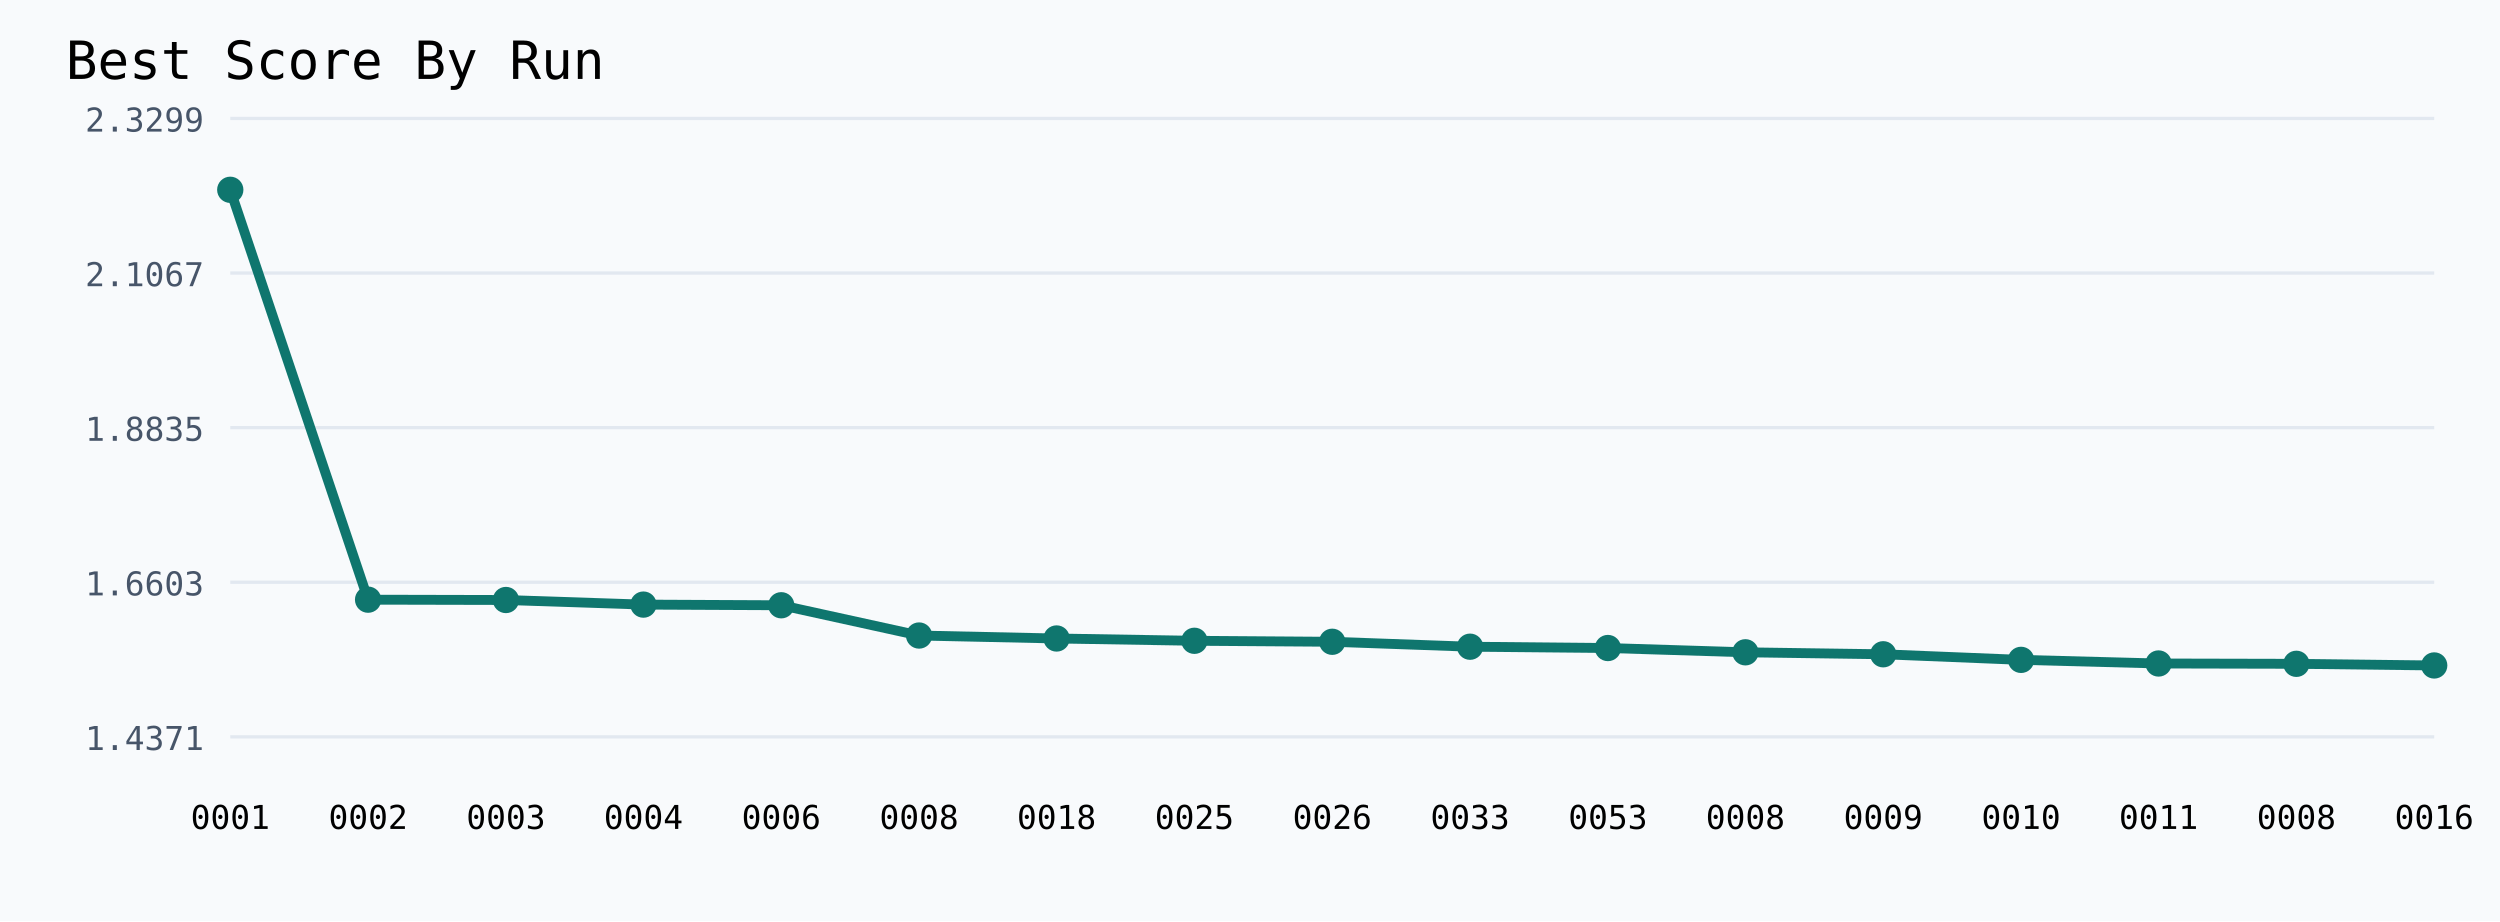
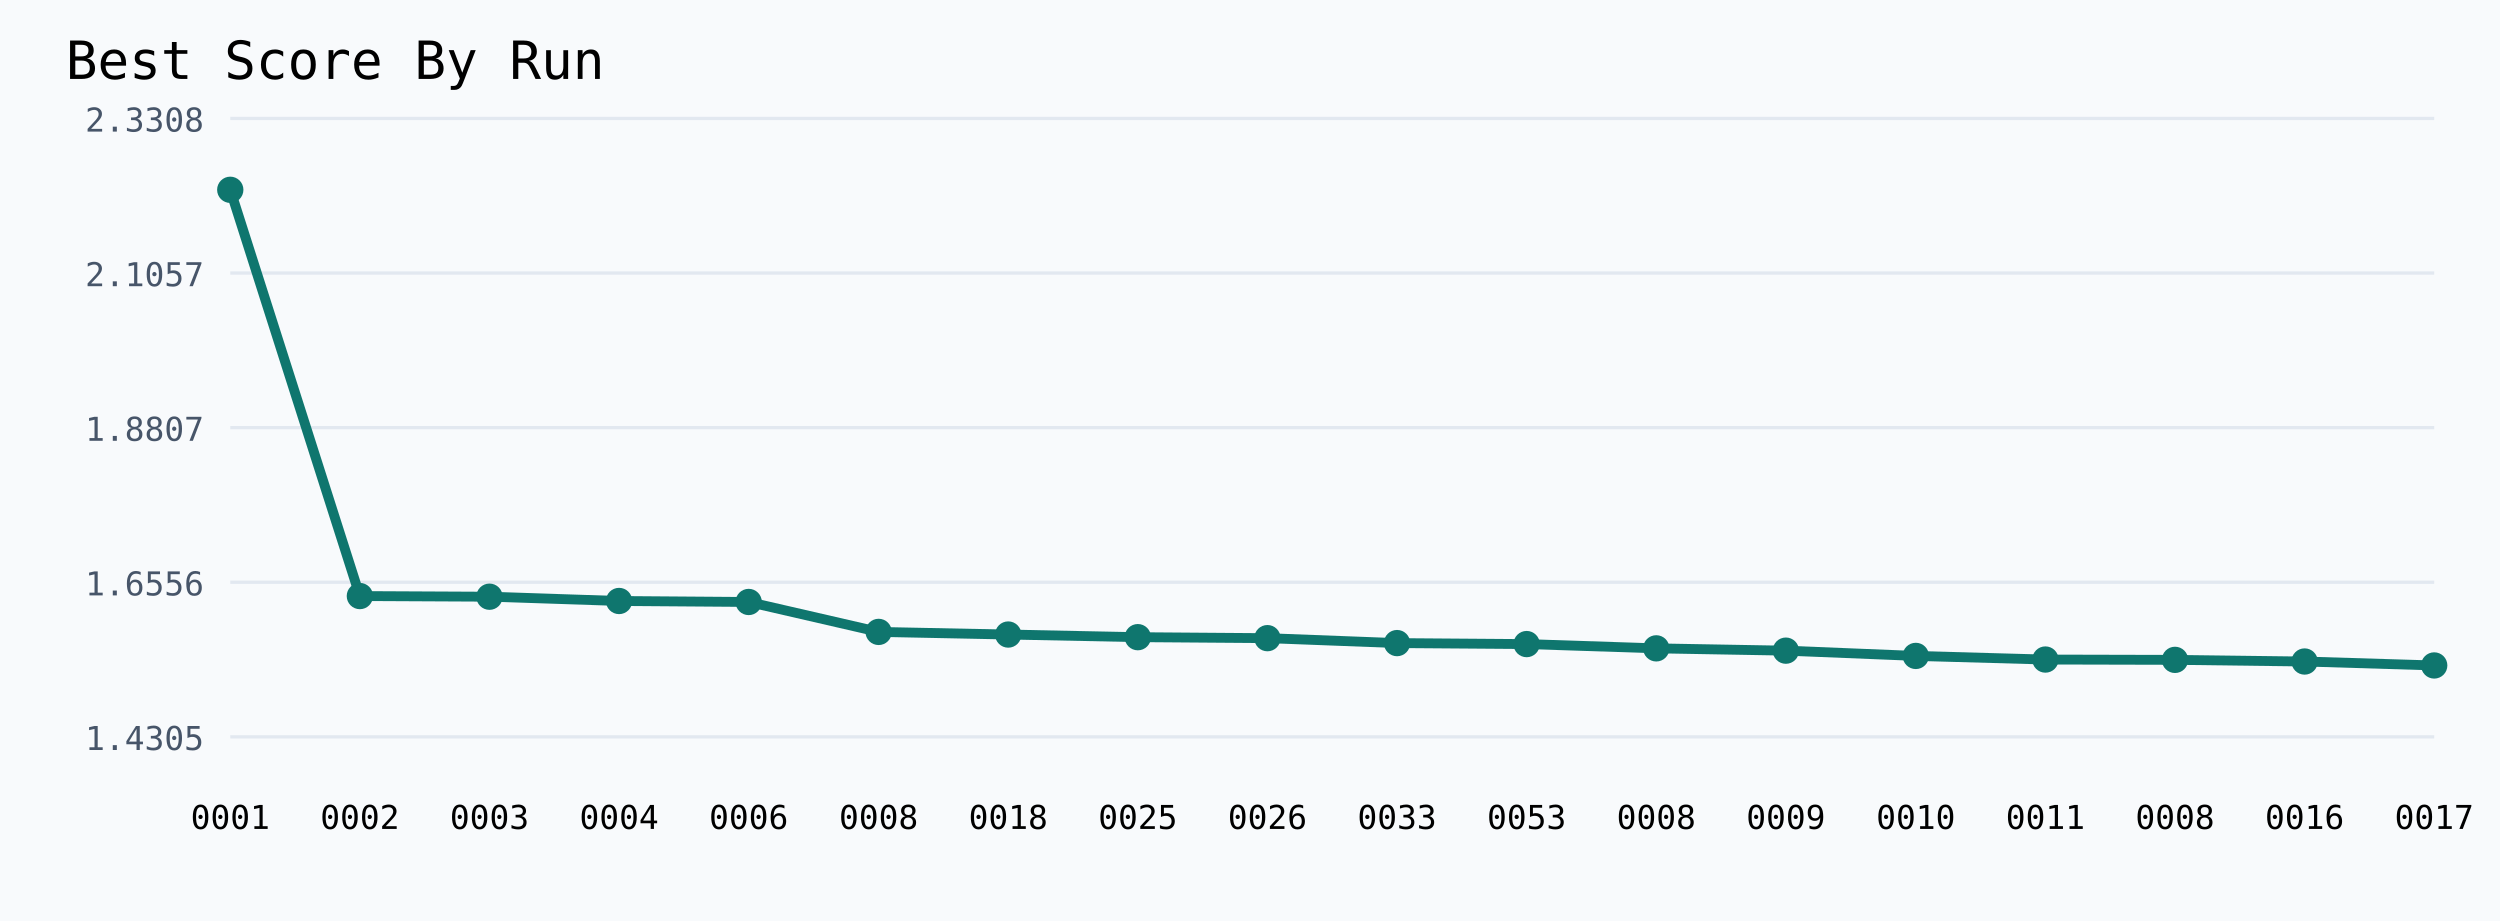
<svg xmlns="http://www.w3.org/2000/svg" width="760" height="280">
  <rect width="100%" height="100%" fill="#f8fafc" />
  <text x="20" y="24" font-family="monospace" font-size="16">Best Score By Run</text>
  <line x1="70" y1="36.0" x2="740" y2="36.0" stroke="#e2e8f0" />
-   <text x="62" y="40.0" text-anchor="end" font-family="monospace" font-size="10" fill="#475569">2.3299</text>
+   <text x="62" y="40.0" text-anchor="end" font-family="monospace" font-size="10" fill="#475569">2.3308</text>
  <line x1="70" y1="83.0" x2="740" y2="83.0" stroke="#e2e8f0" />
-   <text x="62" y="87.0" text-anchor="end" font-family="monospace" font-size="10" fill="#475569">2.1067</text>
+   <text x="62" y="87.0" text-anchor="end" font-family="monospace" font-size="10" fill="#475569">2.1057</text>
  <line x1="70" y1="130.0" x2="740" y2="130.0" stroke="#e2e8f0" />
-   <text x="62" y="134.0" text-anchor="end" font-family="monospace" font-size="10" fill="#475569">1.8835</text>
+   <text x="62" y="134.0" text-anchor="end" font-family="monospace" font-size="10" fill="#475569">1.8807</text>
  <line x1="70" y1="177.0" x2="740" y2="177.0" stroke="#e2e8f0" />
-   <text x="62" y="181.0" text-anchor="end" font-family="monospace" font-size="10" fill="#475569">1.6603</text>
+   <text x="62" y="181.0" text-anchor="end" font-family="monospace" font-size="10" fill="#475569">1.6556</text>
  <line x1="70" y1="224.0" x2="740" y2="224.0" stroke="#e2e8f0" />
-   <text x="62" y="228.0" text-anchor="end" font-family="monospace" font-size="10" fill="#475569">1.4371</text>
-   <polyline fill="none" stroke="#0f766e" stroke-width="3" points="70.0,57.7 111.9,182.3 153.8,182.4 195.6,183.8 237.5,184.0 279.4,193.2 321.2,194.1 363.1,194.8 405.0,195.1 446.9,196.6 488.8,197.0 530.6,198.3 572.5,198.9 614.4,200.6 656.2,201.7 698.1,201.8 740.0,202.3" />
+   <text x="62" y="228.0" text-anchor="end" font-family="monospace" font-size="10" fill="#475569">1.4305</text>
+   <polyline fill="none" stroke="#0f766e" stroke-width="3" points="70.0,57.7 109.4,181.2 148.8,181.4 188.2,182.7 227.6,183.0 267.1,192.1 306.5,192.9 345.9,193.7 385.3,194.0 424.7,195.5 464.1,195.8 503.5,197.1 542.9,197.8 582.4,199.4 621.8,200.5 661.2,200.6 700.6,201.1 740.0,202.3" />
  <circle cx="70.0" cy="57.7" r="4" fill="#0f766e" />
  <text x="70.0" y="252" text-anchor="middle" font-family="monospace" font-size="10">0001</text>
-   <circle cx="111.9" cy="182.3" r="4" fill="#0f766e" />
-   <text x="111.9" y="252" text-anchor="middle" font-family="monospace" font-size="10">0002</text>
-   <circle cx="153.8" cy="182.4" r="4" fill="#0f766e" />
-   <text x="153.8" y="252" text-anchor="middle" font-family="monospace" font-size="10">0003</text>
-   <circle cx="195.6" cy="183.8" r="4" fill="#0f766e" />
-   <text x="195.6" y="252" text-anchor="middle" font-family="monospace" font-size="10">0004</text>
-   <circle cx="237.5" cy="184.0" r="4" fill="#0f766e" />
-   <text x="237.5" y="252" text-anchor="middle" font-family="monospace" font-size="10">0006</text>
-   <circle cx="279.4" cy="193.2" r="4" fill="#0f766e" />
-   <text x="279.4" y="252" text-anchor="middle" font-family="monospace" font-size="10">0008</text>
-   <circle cx="321.2" cy="194.1" r="4" fill="#0f766e" />
-   <text x="321.2" y="252" text-anchor="middle" font-family="monospace" font-size="10">0018</text>
-   <circle cx="363.1" cy="194.8" r="4" fill="#0f766e" />
-   <text x="363.1" y="252" text-anchor="middle" font-family="monospace" font-size="10">0025</text>
-   <circle cx="405.0" cy="195.1" r="4" fill="#0f766e" />
-   <text x="405.0" y="252" text-anchor="middle" font-family="monospace" font-size="10">0026</text>
-   <circle cx="446.9" cy="196.6" r="4" fill="#0f766e" />
-   <text x="446.9" y="252" text-anchor="middle" font-family="monospace" font-size="10">0033</text>
-   <circle cx="488.8" cy="197.0" r="4" fill="#0f766e" />
-   <text x="488.8" y="252" text-anchor="middle" font-family="monospace" font-size="10">0053</text>
-   <circle cx="530.6" cy="198.3" r="4" fill="#0f766e" />
-   <text x="530.6" y="252" text-anchor="middle" font-family="monospace" font-size="10">0008</text>
-   <circle cx="572.5" cy="198.9" r="4" fill="#0f766e" />
-   <text x="572.5" y="252" text-anchor="middle" font-family="monospace" font-size="10">0009</text>
-   <circle cx="614.4" cy="200.6" r="4" fill="#0f766e" />
-   <text x="614.4" y="252" text-anchor="middle" font-family="monospace" font-size="10">0010</text>
-   <circle cx="656.2" cy="201.7" r="4" fill="#0f766e" />
-   <text x="656.2" y="252" text-anchor="middle" font-family="monospace" font-size="10">0011</text>
-   <circle cx="698.1" cy="201.8" r="4" fill="#0f766e" />
-   <text x="698.1" y="252" text-anchor="middle" font-family="monospace" font-size="10">0008</text>
+   <circle cx="109.4" cy="181.2" r="4" fill="#0f766e" />
+   <text x="109.4" y="252" text-anchor="middle" font-family="monospace" font-size="10">0002</text>
+   <circle cx="148.8" cy="181.4" r="4" fill="#0f766e" />
+   <text x="148.8" y="252" text-anchor="middle" font-family="monospace" font-size="10">0003</text>
+   <circle cx="188.2" cy="182.7" r="4" fill="#0f766e" />
+   <text x="188.2" y="252" text-anchor="middle" font-family="monospace" font-size="10">0004</text>
+   <circle cx="227.6" cy="183.0" r="4" fill="#0f766e" />
+   <text x="227.6" y="252" text-anchor="middle" font-family="monospace" font-size="10">0006</text>
+   <circle cx="267.1" cy="192.1" r="4" fill="#0f766e" />
+   <text x="267.1" y="252" text-anchor="middle" font-family="monospace" font-size="10">0008</text>
+   <circle cx="306.5" cy="192.9" r="4" fill="#0f766e" />
+   <text x="306.5" y="252" text-anchor="middle" font-family="monospace" font-size="10">0018</text>
+   <circle cx="345.9" cy="193.7" r="4" fill="#0f766e" />
+   <text x="345.9" y="252" text-anchor="middle" font-family="monospace" font-size="10">0025</text>
+   <circle cx="385.3" cy="194.0" r="4" fill="#0f766e" />
+   <text x="385.3" y="252" text-anchor="middle" font-family="monospace" font-size="10">0026</text>
+   <circle cx="424.7" cy="195.5" r="4" fill="#0f766e" />
+   <text x="424.7" y="252" text-anchor="middle" font-family="monospace" font-size="10">0033</text>
+   <circle cx="464.1" cy="195.8" r="4" fill="#0f766e" />
+   <text x="464.1" y="252" text-anchor="middle" font-family="monospace" font-size="10">0053</text>
+   <circle cx="503.5" cy="197.1" r="4" fill="#0f766e" />
+   <text x="503.5" y="252" text-anchor="middle" font-family="monospace" font-size="10">0008</text>
+   <circle cx="542.9" cy="197.8" r="4" fill="#0f766e" />
+   <text x="542.9" y="252" text-anchor="middle" font-family="monospace" font-size="10">0009</text>
+   <circle cx="582.4" cy="199.4" r="4" fill="#0f766e" />
+   <text x="582.4" y="252" text-anchor="middle" font-family="monospace" font-size="10">0010</text>
+   <circle cx="621.8" cy="200.5" r="4" fill="#0f766e" />
+   <text x="621.8" y="252" text-anchor="middle" font-family="monospace" font-size="10">0011</text>
+   <circle cx="661.2" cy="200.6" r="4" fill="#0f766e" />
+   <text x="661.2" y="252" text-anchor="middle" font-family="monospace" font-size="10">0008</text>
+   <circle cx="700.6" cy="201.1" r="4" fill="#0f766e" />
+   <text x="700.6" y="252" text-anchor="middle" font-family="monospace" font-size="10">0016</text>
  <circle cx="740.0" cy="202.3" r="4" fill="#0f766e" />
-   <text x="740.0" y="252" text-anchor="middle" font-family="monospace" font-size="10">0016</text>
+   <text x="740.0" y="252" text-anchor="middle" font-family="monospace" font-size="10">0017</text>
</svg>
